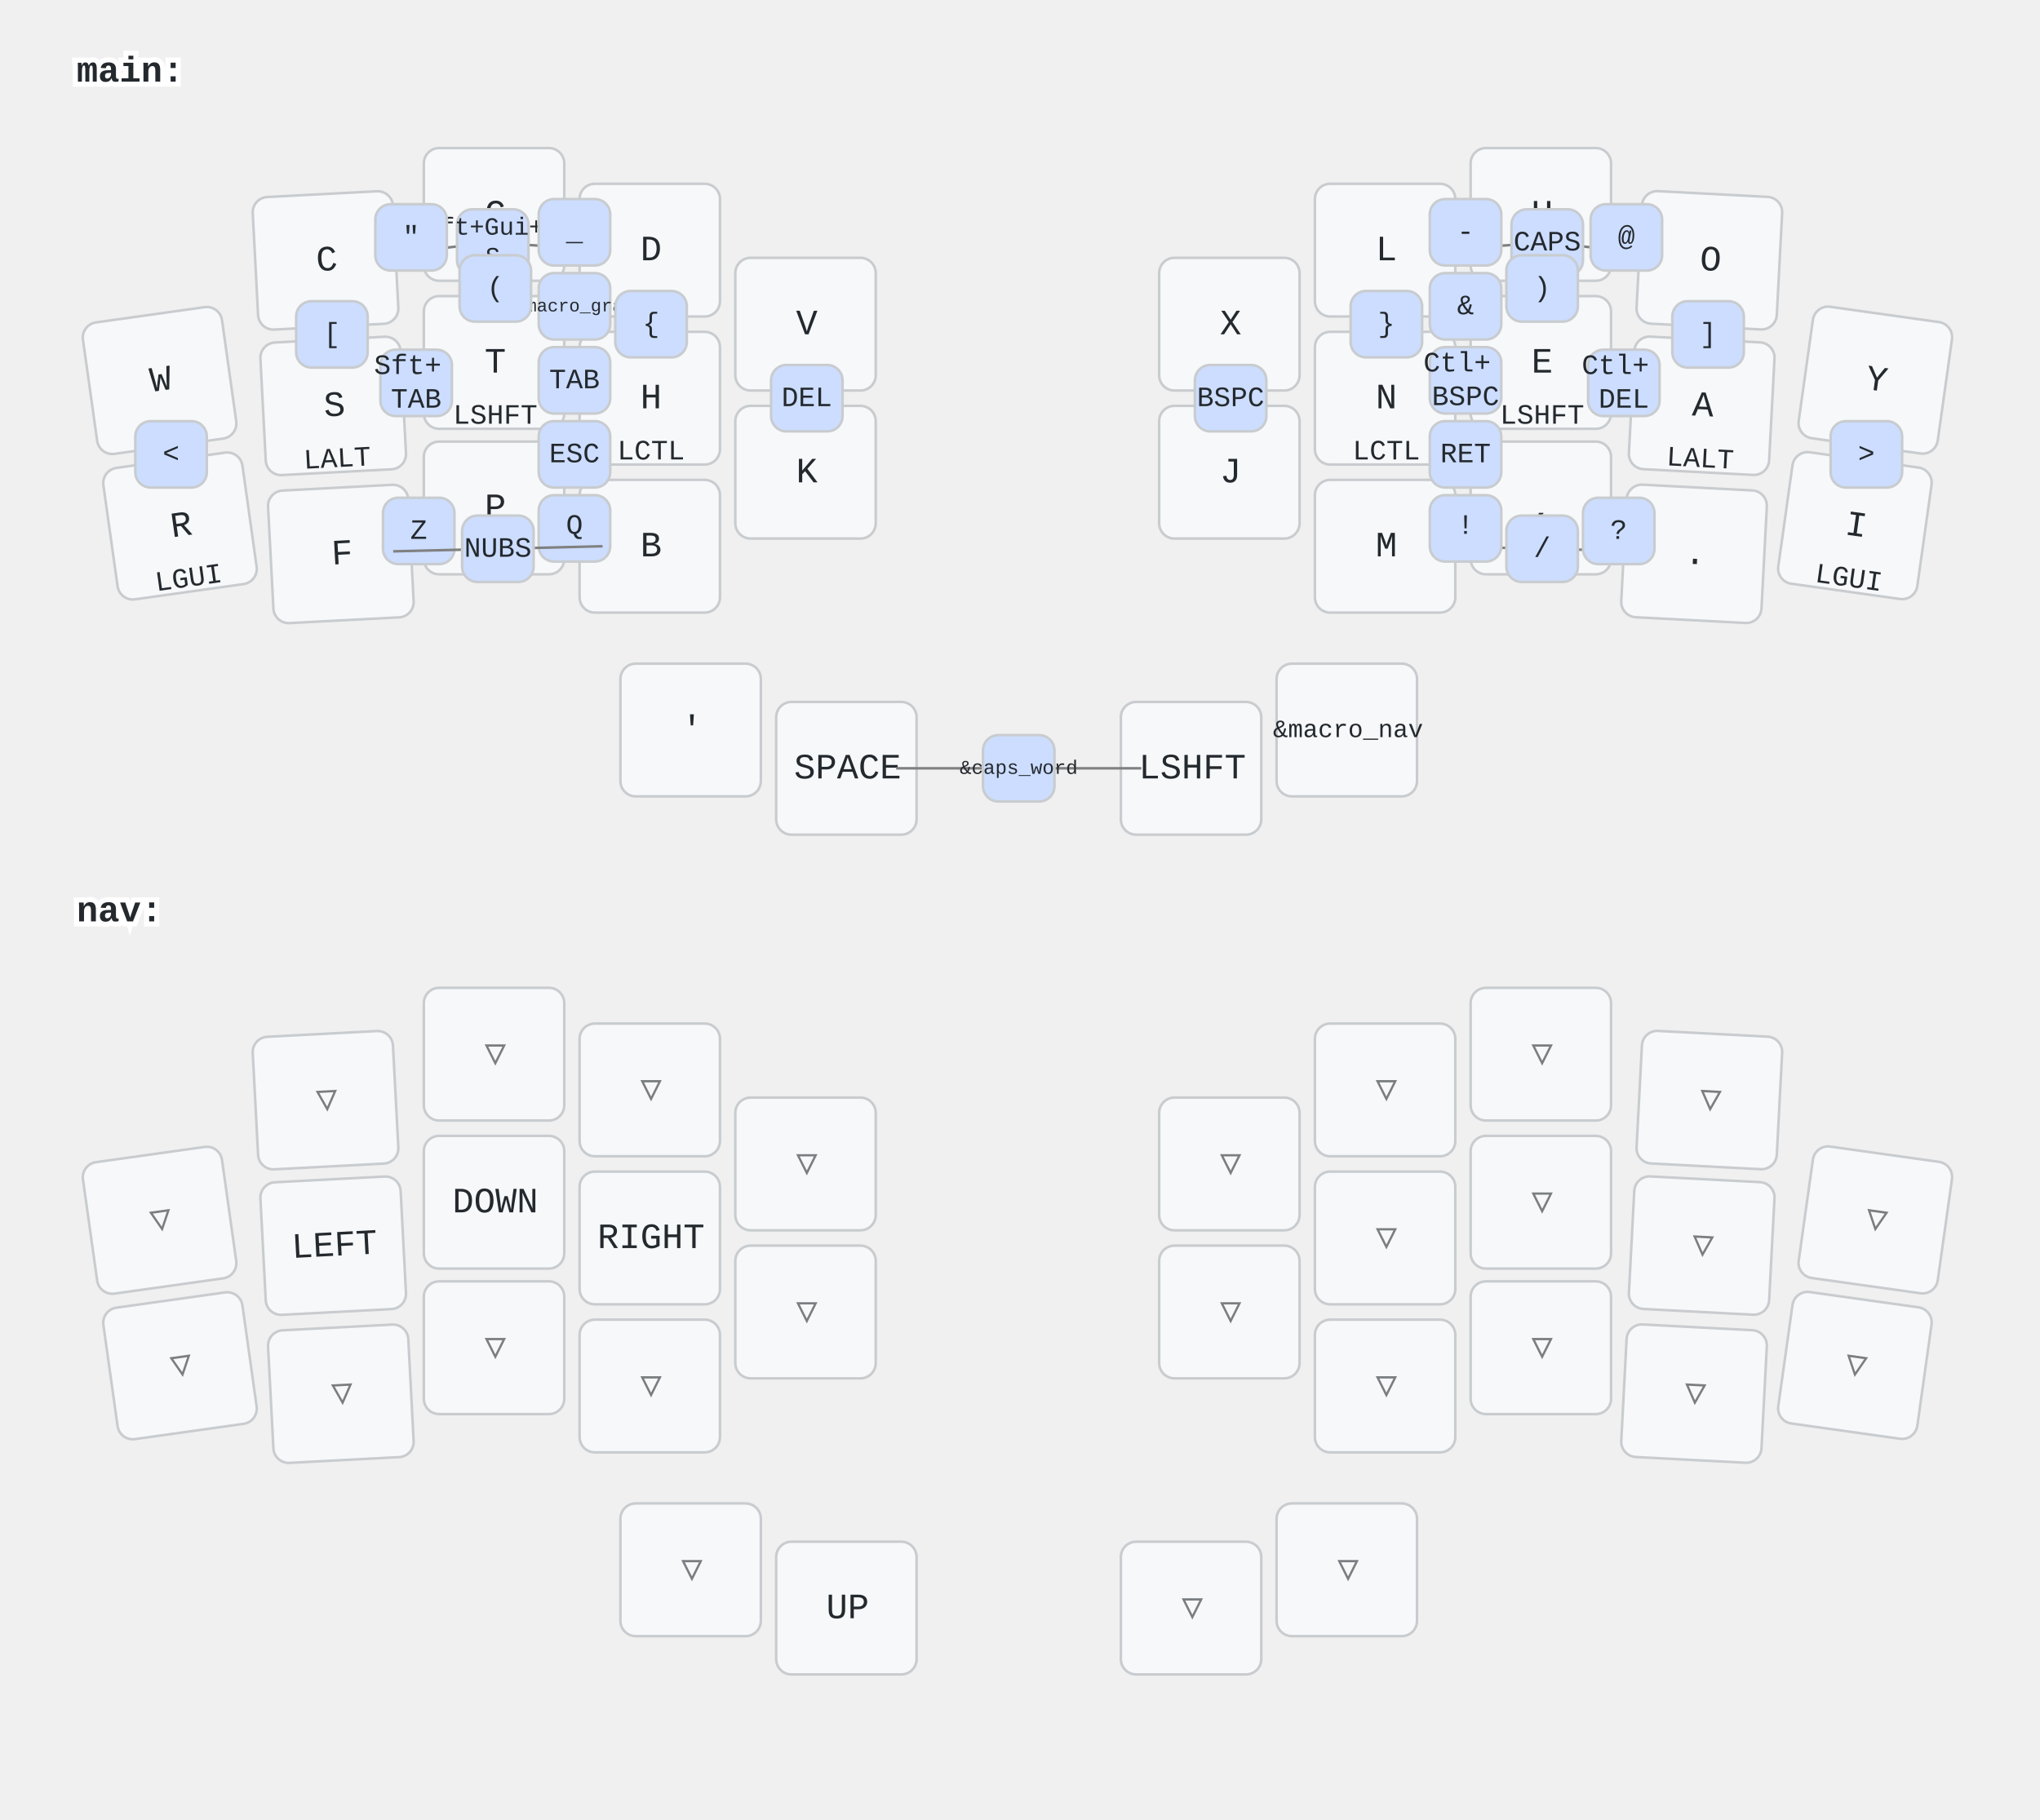
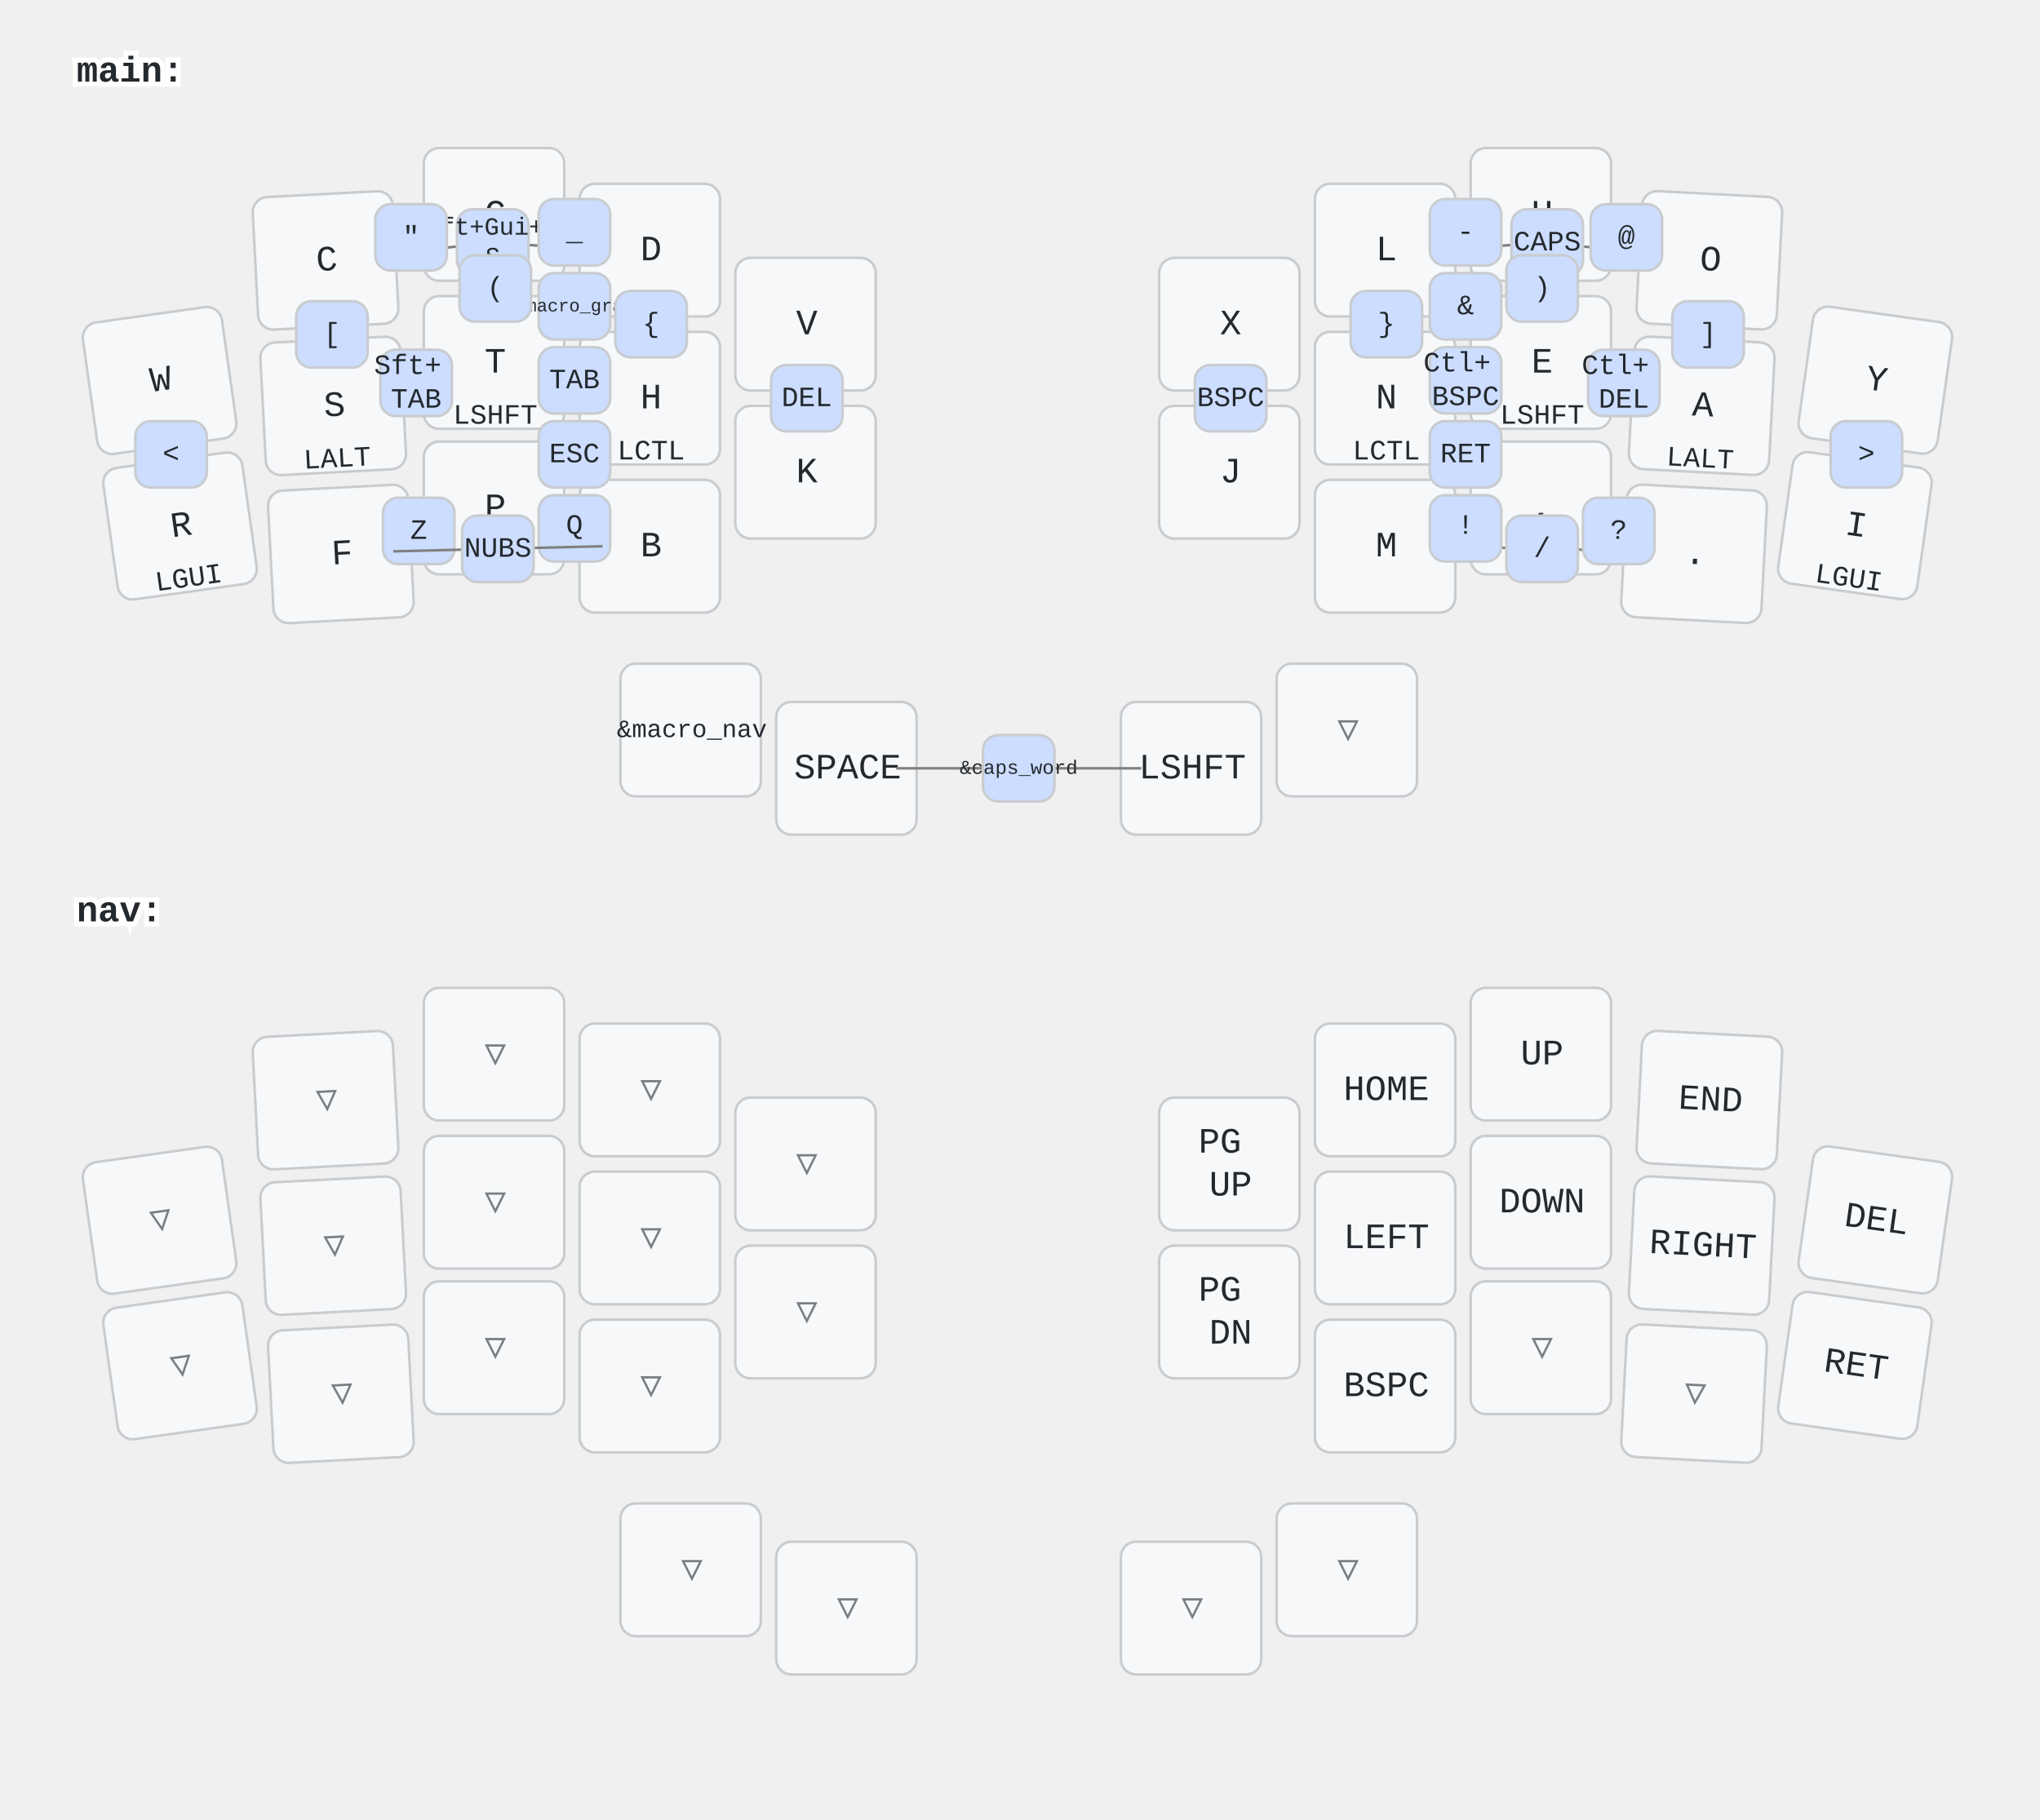
<svg xmlns="http://www.w3.org/2000/svg" width="799" height="713" viewBox="0 0 799 713" class="keymap">
  <style>/* inherit to force styles through use tags */
svg path {
    fill: inherit;
}

/* font and background color specifications */
svg.keymap {
    font-family: SFMono-Regular,Consolas,Liberation Mono,Menlo,monospace;
    font-size: 14px;
    font-kerning: normal;
    text-rendering: optimizeLegibility;
    fill: #24292e;
}

/* default key styling */
rect.key {
    fill: #f6f8fa;
}

rect.key, rect.combo {
    stroke: #c9cccf;
    stroke-width: 1;
}

/* default key side styling, only used is draw_key_sides is set */
rect.side {
    filter: brightness(90%);
}

/* color accent for combo boxes */
rect.combo, rect.combo-separate {
    fill: #cdf;
}

/* color accent for held keys */
rect.held, rect.combo.held {
    fill: #fdd;
}

/* color accent for ghost (optional) keys */
rect.ghost, rect.combo.ghost {
    stroke-dasharray: 4, 4;
    stroke-width: 2;
}

text {
    text-anchor: middle;
    dominant-baseline: middle;
}

/* styling for layer labels */
text.label {
    font-weight: bold;
    text-anchor: start;
    stroke: white;
    stroke-width: 4;
    paint-order: stroke;
}

/* styling for optional footer */
text.footer {
    text-anchor: end;
    dominant-baseline: auto;
    stroke: white;
    stroke-width: 4;
    paint-order: stroke;
}

/* styling for combo tap, and key hold/shifted label text */
text.combo, text.hold, text.shifted {
    font-size: 11px;
}

text.hold {
    text-anchor: middle;
    dominant-baseline: auto;
}

text.shifted {
    text-anchor: middle;
    dominant-baseline: hanging;
}

text.layer-activator {
    text-decoration: underline;
}

/* styling for hold/shifted label text in combo box */
text.combo.hold, text.combo.shifted {
    font-size: 8px;
}

/* lighter symbol for transparent keys */
text.trans {
    fill: #7b7e81;
}

/* styling for combo dendrons */
path.combo {
    stroke-width: 1;
    stroke: gray;
    fill: none;
}

/* Start Tabler Icons Cleanup */
/* cannot use height/width with glyphs */
.icon-tabler &gt; path {
    fill: inherit;
    stroke: inherit;
    stroke-width: 2;
}
/* hide tabler's default box */
.icon-tabler &gt; path[stroke="none"][fill="none"] {
    visibility: hidden;
}
/* End Tabler Icons Cleanup */
</style>
  <g transform="translate(30, 0)" class="layer-main">
    <text x="0" y="28" class="label" id="main">main:</text>
    <g transform="translate(0, 56)">
      <g transform="translate(33, 93) rotate(-8.0)" class="key keypos-0">
        <rect rx="6" ry="6" x="-28" y="-26" width="55" height="52" class="key" />
        <text x="0" y="0" class="key tap">W</text>
      </g>
      <g transform="translate(98, 46) rotate(-3.0)" class="key keypos-1">
        <rect rx="6" ry="6" x="-28" y="-26" width="55" height="52" class="key" />
        <text x="0" y="0" class="key tap">C</text>
      </g>
      <g transform="translate(164, 28)" class="key keypos-2">
        <rect rx="6" ry="6" x="-28" y="-26" width="55" height="52" class="key" />
        <text x="0" y="0" class="key tap">G</text>
      </g>
      <g transform="translate(225, 42)" class="key keypos-3">
        <rect rx="6" ry="6" x="-28" y="-26" width="55" height="52" class="key" />
        <text x="0" y="0" class="key tap">D</text>
      </g>
      <g transform="translate(286, 71)" class="key keypos-4">
        <rect rx="6" ry="6" x="-28" y="-26" width="55" height="52" class="key" />
        <text x="0" y="0" class="key tap">V</text>
      </g>
      <g transform="translate(452, 71)" class="key keypos-5">
        <rect rx="6" ry="6" x="-28" y="-26" width="55" height="52" class="key" />
        <text x="0" y="0" class="key tap">X</text>
      </g>
      <g transform="translate(513, 42)" class="key keypos-6">
        <rect rx="6" ry="6" x="-28" y="-26" width="55" height="52" class="key" />
        <text x="0" y="0" class="key tap">L</text>
      </g>
      <g transform="translate(574, 28)" class="key keypos-7">
        <rect rx="6" ry="6" x="-28" y="-26" width="55" height="52" class="key" />
        <text x="0" y="0" class="key tap">U</text>
      </g>
      <g transform="translate(640, 46) rotate(3.0)" class="key keypos-8">
        <rect rx="6" ry="6" x="-28" y="-26" width="55" height="52" class="key" />
        <text x="0" y="0" class="key tap">O</text>
      </g>
      <g transform="translate(705, 93) rotate(8.0)" class="key keypos-9">
        <rect rx="6" ry="6" x="-28" y="-26" width="55" height="52" class="key" />
        <text x="0" y="0" class="key tap">Y</text>
      </g>
      <g transform="translate(41, 150) rotate(-8.0)" class="key keypos-10">
        <rect rx="6" ry="6" x="-28" y="-26" width="55" height="52" class="key" />
        <text x="0" y="0" class="key tap">R</text>
        <text x="0" y="24" class="key hold">LGUI</text>
      </g>
      <g transform="translate(101, 103) rotate(-3.0)" class="key keypos-11">
        <rect rx="6" ry="6" x="-28" y="-26" width="55" height="52" class="key" />
        <text x="0" y="0" class="key tap">S</text>
        <text x="0" y="24" class="key hold">LALT</text>
      </g>
      <g transform="translate(164, 86)" class="key keypos-12">
        <rect rx="6" ry="6" x="-28" y="-26" width="55" height="52" class="key" />
        <text x="0" y="0" class="key tap">T</text>
        <text x="0" y="24" class="key hold">LSHFT</text>
      </g>
      <g transform="translate(225, 100)" class="key keypos-13">
        <rect rx="6" ry="6" x="-28" y="-26" width="55" height="52" class="key" />
        <text x="0" y="0" class="key tap">H</text>
        <text x="0" y="24" class="key hold">LCTL</text>
      </g>
      <g transform="translate(286, 129)" class="key keypos-14">
        <rect rx="6" ry="6" x="-28" y="-26" width="55" height="52" class="key" />
        <text x="0" y="0" class="key tap">K</text>
      </g>
      <g transform="translate(452, 129)" class="key keypos-15">
        <rect rx="6" ry="6" x="-28" y="-26" width="55" height="52" class="key" />
        <text x="0" y="0" class="key tap">J</text>
      </g>
      <g transform="translate(513, 100)" class="key keypos-16">
        <rect rx="6" ry="6" x="-28" y="-26" width="55" height="52" class="key" />
        <text x="0" y="0" class="key tap">N</text>
        <text x="0" y="24" class="key hold">LCTL</text>
      </g>
      <g transform="translate(574, 86)" class="key keypos-17">
        <rect rx="6" ry="6" x="-28" y="-26" width="55" height="52" class="key" />
        <text x="0" y="0" class="key tap">E</text>
        <text x="0" y="24" class="key hold">LSHFT</text>
      </g>
      <g transform="translate(637, 103) rotate(3.0)" class="key keypos-18">
        <rect rx="6" ry="6" x="-28" y="-26" width="55" height="52" class="key" />
        <text x="0" y="0" class="key tap">A</text>
        <text x="0" y="24" class="key hold">LALT</text>
      </g>
      <g transform="translate(697, 150) rotate(8.0)" class="key keypos-19">
        <rect rx="6" ry="6" x="-28" y="-26" width="55" height="52" class="key" />
        <text x="0" y="0" class="key tap">I</text>
        <text x="0" y="24" class="key hold">LGUI</text>
      </g>
      <g transform="translate(104, 161) rotate(-3.0)" class="key keypos-20">
        <rect rx="6" ry="6" x="-28" y="-26" width="55" height="52" class="key" />
        <text x="0" y="0" class="key tap">F</text>
      </g>
      <g transform="translate(164, 143)" class="key keypos-21">
        <rect rx="6" ry="6" x="-28" y="-26" width="55" height="52" class="key" />
        <text x="0" y="0" class="key tap">P</text>
      </g>
      <g transform="translate(225, 158)" class="key keypos-22">
        <rect rx="6" ry="6" x="-28" y="-26" width="55" height="52" class="key" />
        <text x="0" y="0" class="key tap">B</text>
      </g>
      <g transform="translate(513, 158)" class="key keypos-23">
        <rect rx="6" ry="6" x="-28" y="-26" width="55" height="52" class="key" />
        <text x="0" y="0" class="key tap">M</text>
      </g>
      <g transform="translate(574, 143)" class="key keypos-24">
        <rect rx="6" ry="6" x="-28" y="-26" width="55" height="52" class="key" />
        <text x="0" y="0" class="key tap">,</text>
      </g>
      <g transform="translate(634, 161) rotate(3.0)" class="key keypos-25">
        <rect rx="6" ry="6" x="-28" y="-26" width="55" height="52" class="key" />
        <text x="0" y="0" class="key tap">.</text>
      </g>
      <g transform="translate(241, 230)" class="key keypos-26">
        <rect rx="6" ry="6" x="-28" y="-26" width="55" height="52" class="key" />
-         <text x="0" y="0" class="key tap">'</text>
-       </g>
-       <g transform="translate(302, 245)" class="key keypos-27">
-         <rect rx="6" ry="6" x="-28" y="-26" width="55" height="52" class="key" />
-         <text x="0" y="0" class="key tap">SPACE</text>
-       </g>
-       <g transform="translate(437, 245)" class="key keypos-28">
-         <rect rx="6" ry="6" x="-28" y="-26" width="55" height="52" class="key" />
-         <text x="0" y="0" class="key tap">LSHFT</text>
-       </g>
-       <g transform="translate(498, 230)" class="key keypos-29">
-         <rect rx="6" ry="6" x="-28" y="-26" width="55" height="52" class="key" />
        <text x="0" y="0" class="key tap">
          <tspan style="font-size: 70%">&amp;macro_nav</tspan>
        </text>
+       </g>
+       <g transform="translate(302, 245)" class="key keypos-27">
+         <rect rx="6" ry="6" x="-28" y="-26" width="55" height="52" class="key" />
+         <text x="0" y="0" class="key tap">SPACE</text>
+       </g>
+       <g transform="translate(437, 245)" class="key keypos-28">
+         <rect rx="6" ry="6" x="-28" y="-26" width="55" height="52" class="key" />
+         <text x="0" y="0" class="key tap">LSHFT</text>
+       </g>
+       <g transform="translate(498, 230)" class="key trans keypos-29">
+         <rect rx="6" ry="6" x="-28" y="-26" width="55" height="52" class="key trans" />
+         <text x="0" y="0" class="key trans tap">▽</text>
      </g>
      <g class="combo combopos-0">
        <rect rx="6" ry="6" x="120" y="139" width="28" height="26" class="combo" />
        <text x="134" y="152" class="combo tap">Z</text>
      </g>
      <g class="combo combopos-1">
        <rect rx="6" ry="6" x="181" y="138" width="28" height="26" class="combo" />
        <text x="195" y="150" class="combo tap">Q</text>
      </g>
      <g class="combo combopos-2">
        <rect rx="6" ry="6" x="272" y="87" width="28" height="26" class="combo" />
        <text x="286" y="100" class="combo tap">DEL</text>
      </g>
      <g class="combo combopos-3">
        <rect rx="6" ry="6" x="438" y="87" width="28" height="26" class="combo" />
        <text x="452" y="100" class="combo tap">BSPC</text>
      </g>
      <g class="combo combopos-4">
        <path d="M576,39 l-43,3" class="combo" />
        <path d="M576,39 l45,5" class="combo" />
        <rect rx="6" ry="6" x="562" y="26" width="28" height="26" class="combo" />
        <text x="576" y="39" class="combo tap">CAPS</text>
      </g>
      <g class="combo combopos-5">
        <path d="M369,245 l-48,0" class="combo" />
        <path d="M369,245 l48,0" class="combo" />
        <rect rx="6" ry="6" x="355" y="232" width="28" height="26" class="combo" />
        <text x="369" y="245" class="combo tap">
          <tspan style="font-size: 70%">&amp;caps_word</tspan>
        </text>
      </g>
      <g class="combo combopos-6">
        <rect rx="6" ry="6" x="181" y="109" width="28" height="26" class="combo" />
        <text x="195" y="122" class="combo tap">ESC</text>
      </g>
      <g class="combo combopos-7">
        <rect rx="6" ry="6" x="530" y="109" width="28" height="26" class="combo" />
        <text x="544" y="122" class="combo tap">RET</text>
      </g>
      <g class="combo combopos-8">
        <path d="M163,39 l-45,5" class="combo" />
        <path d="M163,39 l43,3" class="combo" />
        <rect rx="6" ry="6" x="149" y="26" width="28" height="26" class="combo" />
        <text x="163" y="39" class="combo tap">
          <tspan x="163" dy="-0.6em" style="font-size: 88%">Sft+Gui+</tspan>
          <tspan x="163" dy="1.2em" style="font-size: 88%">S</tspan>
        </text>
      </g>
      <g class="combo combopos-9">
        <rect rx="6" ry="6" x="181" y="51" width="28" height="26" class="combo" />
        <text x="195" y="64" class="combo tap">
          <tspan style="font-size: 64%">&amp;macro_gra…</tspan>
        </text>
      </g>
      <g class="combo combopos-10">
        <rect rx="6" ry="6" x="119" y="81" width="28" height="26" class="combo" />
        <text x="133" y="94" class="combo tap">
          <tspan x="133" dy="-0.6em">Sft+</tspan>
          <tspan x="133" dy="1.2em">TAB</tspan>
        </text>
      </g>
      <g class="combo combopos-11">
        <rect rx="6" ry="6" x="181" y="80" width="28" height="26" class="combo" />
        <text x="195" y="93" class="combo tap">TAB</text>
      </g>
      <g class="combo combopos-12">
        <rect rx="6" ry="6" x="530" y="80" width="28" height="26" class="combo" />
        <text x="544" y="93" class="combo tap">
          <tspan x="544" dy="-0.6em">Ctl+</tspan>
          <tspan x="544" dy="1.2em">BSPC</tspan>
        </text>
      </g>
      <g class="combo combopos-13">
        <rect rx="6" ry="6" x="592" y="81" width="28" height="26" class="combo" />
        <text x="606" y="94" class="combo tap">
          <tspan x="606" dy="-0.6em">Ctl+</tspan>
          <tspan x="606" dy="1.2em">DEL</tspan>
        </text>
      </g>
      <g class="combo combopos-14">
        <rect rx="6" ry="6" x="181" y="22" width="28" height="26" class="combo" />
        <text x="195" y="35" class="combo tap">_</text>
      </g>
      <g class="combo combopos-15">
        <rect rx="6" ry="6" x="530" y="22" width="28" height="26" class="combo" />
        <text x="544" y="35" class="combo tap">-</text>
      </g>
      <g class="combo combopos-16">
        <rect rx="6" ry="6" x="530" y="51" width="28" height="26" class="combo" />
        <text x="544" y="64" class="combo tap">&amp;</text>
      </g>
      <g class="combo combopos-17">
        <path d="M574,159 l-41,-1" class="combo" />
        <path d="M574,159 l41,1" class="combo" />
        <rect rx="6" ry="6" x="560" y="146" width="28" height="26" class="combo" />
        <text x="574" y="159" class="combo tap">/</text>
      </g>
      <g class="combo combopos-18">
        <rect rx="6" ry="6" x="530" y="138" width="28" height="26" class="combo" />
        <text x="544" y="150" class="combo tap">!</text>
      </g>
      <g class="combo combopos-19">
        <rect rx="6" ry="6" x="590" y="139" width="28" height="26" class="combo" />
        <text x="604" y="152" class="combo tap">?</text>
      </g>
      <g class="combo combopos-20">
        <rect rx="6" ry="6" x="117" y="24" width="28" height="26" class="combo" />
        <text x="131" y="37" class="combo tap">"</text>
      </g>
      <g class="combo combopos-21">
        <rect rx="6" ry="6" x="593" y="24" width="28" height="26" class="combo" />
        <text x="607" y="37" class="combo tap">@</text>
      </g>
      <g class="combo combopos-22">
        <path d="M165,159 l-41,1" class="combo" />
        <path d="M165,159 l41,-1" class="combo" />
        <rect rx="6" ry="6" x="151" y="146" width="28" height="26" class="combo" />
        <text x="165" y="159" class="combo tap">NUBS</text>
      </g>
      <g class="combo combopos-23">
        <rect rx="6" ry="6" x="23" y="109" width="28" height="26" class="combo" />
        <text x="37" y="122" class="combo tap">&lt;</text>
      </g>
      <g class="combo combopos-24">
        <rect rx="6" ry="6" x="86" y="62" width="28" height="26" class="combo" />
        <text x="100" y="75" class="combo tap">[</text>
      </g>
      <g class="combo combopos-25">
        <rect rx="6" ry="6" x="150" y="44" width="28" height="26" class="combo" />
        <text x="164" y="57" class="combo tap">(</text>
      </g>
      <g class="combo combopos-26">
        <rect rx="6" ry="6" x="211" y="58" width="28" height="26" class="combo" />
        <text x="225" y="71" class="combo tap">{</text>
      </g>
      <g class="combo combopos-27">
        <rect rx="6" ry="6" x="687" y="109" width="28" height="26" class="combo" />
        <text x="701" y="122" class="combo tap">&gt;</text>
      </g>
      <g class="combo combopos-28">
        <rect rx="6" ry="6" x="499" y="58" width="28" height="26" class="combo" />
        <text x="513" y="71" class="combo tap">}</text>
      </g>
      <g class="combo combopos-29">
        <rect rx="6" ry="6" x="560" y="44" width="28" height="26" class="combo" />
        <text x="574" y="57" class="combo tap">)</text>
      </g>
      <g class="combo combopos-30">
        <rect rx="6" ry="6" x="625" y="62" width="28" height="26" class="combo" />
        <text x="639" y="75" class="combo tap">]</text>
      </g>
    </g>
  </g>
  <g transform="translate(30, 329)" class="layer-nav">
    <text x="0" y="28" class="label" id="nav">nav:</text>
    <g transform="translate(0, 56)">
      <g transform="translate(33, 93) rotate(-8.0)" class="key trans keypos-0">
        <rect rx="6" ry="6" x="-28" y="-26" width="55" height="52" class="key trans" />
        <text x="0" y="0" class="key trans tap">▽</text>
      </g>
      <g transform="translate(98, 46) rotate(-3.0)" class="key trans keypos-1">
        <rect rx="6" ry="6" x="-28" y="-26" width="55" height="52" class="key trans" />
        <text x="0" y="0" class="key trans tap">▽</text>
      </g>
      <g transform="translate(164, 28)" class="key trans keypos-2">
        <rect rx="6" ry="6" x="-28" y="-26" width="55" height="52" class="key trans" />
        <text x="0" y="0" class="key trans tap">▽</text>
      </g>
      <g transform="translate(225, 42)" class="key trans keypos-3">
        <rect rx="6" ry="6" x="-28" y="-26" width="55" height="52" class="key trans" />
        <text x="0" y="0" class="key trans tap">▽</text>
      </g>
      <g transform="translate(286, 71)" class="key trans keypos-4">
        <rect rx="6" ry="6" x="-28" y="-26" width="55" height="52" class="key trans" />
        <text x="0" y="0" class="key trans tap">▽</text>
      </g>
-       <g transform="translate(452, 71)" class="key trans keypos-5">
-         <rect rx="6" ry="6" x="-28" y="-26" width="55" height="52" class="key trans" />
-         <text x="0" y="0" class="key trans tap">▽</text>
-       </g>
-       <g transform="translate(513, 42)" class="key trans keypos-6">
-         <rect rx="6" ry="6" x="-28" y="-26" width="55" height="52" class="key trans" />
-         <text x="0" y="0" class="key trans tap">▽</text>
-       </g>
-       <g transform="translate(574, 28)" class="key trans keypos-7">
-         <rect rx="6" ry="6" x="-28" y="-26" width="55" height="52" class="key trans" />
-         <text x="0" y="0" class="key trans tap">▽</text>
-       </g>
-       <g transform="translate(640, 46) rotate(3.0)" class="key trans keypos-8">
-         <rect rx="6" ry="6" x="-28" y="-26" width="55" height="52" class="key trans" />
-         <text x="0" y="0" class="key trans tap">▽</text>
-       </g>
-       <g transform="translate(705, 93) rotate(8.0)" class="key trans keypos-9">
-         <rect rx="6" ry="6" x="-28" y="-26" width="55" height="52" class="key trans" />
-         <text x="0" y="0" class="key trans tap">▽</text>
+       <g transform="translate(452, 71)" class="key keypos-5">
+         <rect rx="6" ry="6" x="-28" y="-26" width="55" height="52" class="key" />
+         <text x="0" y="0" class="key tap">
+           <tspan x="0" dy="-0.6em">PG</tspan>
+           <tspan x="0" dy="1.2em">UP</tspan>
+         </text>
+       </g>
+       <g transform="translate(513, 42)" class="key keypos-6">
+         <rect rx="6" ry="6" x="-28" y="-26" width="55" height="52" class="key" />
+         <text x="0" y="0" class="key tap">HOME</text>
+       </g>
+       <g transform="translate(574, 28)" class="key keypos-7">
+         <rect rx="6" ry="6" x="-28" y="-26" width="55" height="52" class="key" />
+         <text x="0" y="0" class="key tap">UP</text>
+       </g>
+       <g transform="translate(640, 46) rotate(3.0)" class="key keypos-8">
+         <rect rx="6" ry="6" x="-28" y="-26" width="55" height="52" class="key" />
+         <text x="0" y="0" class="key tap">END</text>
+       </g>
+       <g transform="translate(705, 93) rotate(8.0)" class="key keypos-9">
+         <rect rx="6" ry="6" x="-28" y="-26" width="55" height="52" class="key" />
+         <text x="0" y="0" class="key tap">DEL</text>
      </g>
      <g transform="translate(41, 150) rotate(-8.0)" class="key trans keypos-10">
        <rect rx="6" ry="6" x="-28" y="-26" width="55" height="52" class="key trans" />
        <text x="0" y="0" class="key trans tap">▽</text>
      </g>
-       <g transform="translate(101, 103) rotate(-3.0)" class="key keypos-11">
+       <g transform="translate(101, 103) rotate(-3.0)" class="key trans keypos-11">
+         <rect rx="6" ry="6" x="-28" y="-26" width="55" height="52" class="key trans" />
+         <text x="0" y="0" class="key trans tap">▽</text>
+       </g>
+       <g transform="translate(164, 86)" class="key trans keypos-12">
+         <rect rx="6" ry="6" x="-28" y="-26" width="55" height="52" class="key trans" />
+         <text x="0" y="0" class="key trans tap">▽</text>
+       </g>
+       <g transform="translate(225, 100)" class="key trans keypos-13">
+         <rect rx="6" ry="6" x="-28" y="-26" width="55" height="52" class="key trans" />
+         <text x="0" y="0" class="key trans tap">▽</text>
+       </g>
+       <g transform="translate(286, 129)" class="key trans keypos-14">
+         <rect rx="6" ry="6" x="-28" y="-26" width="55" height="52" class="key trans" />
+         <text x="0" y="0" class="key trans tap">▽</text>
+       </g>
+       <g transform="translate(452, 129)" class="key keypos-15">
+         <rect rx="6" ry="6" x="-28" y="-26" width="55" height="52" class="key" />
+         <text x="0" y="0" class="key tap">
+           <tspan x="0" dy="-0.6em">PG</tspan>
+           <tspan x="0" dy="1.2em">DN</tspan>
+         </text>
+       </g>
+       <g transform="translate(513, 100)" class="key keypos-16">
        <rect rx="6" ry="6" x="-28" y="-26" width="55" height="52" class="key" />
        <text x="0" y="0" class="key tap">LEFT</text>
      </g>
-       <g transform="translate(164, 86)" class="key keypos-12">
+       <g transform="translate(574, 86)" class="key keypos-17">
        <rect rx="6" ry="6" x="-28" y="-26" width="55" height="52" class="key" />
        <text x="0" y="0" class="key tap">DOWN</text>
      </g>
-       <g transform="translate(225, 100)" class="key keypos-13">
+       <g transform="translate(637, 103) rotate(3.0)" class="key keypos-18">
        <rect rx="6" ry="6" x="-28" y="-26" width="55" height="52" class="key" />
        <text x="0" y="0" class="key tap">RIGHT</text>
      </g>
-       <g transform="translate(286, 129)" class="key trans keypos-14">
-         <rect rx="6" ry="6" x="-28" y="-26" width="55" height="52" class="key trans" />
-         <text x="0" y="0" class="key trans tap">▽</text>
-       </g>
-       <g transform="translate(452, 129)" class="key trans keypos-15">
-         <rect rx="6" ry="6" x="-28" y="-26" width="55" height="52" class="key trans" />
-         <text x="0" y="0" class="key trans tap">▽</text>
-       </g>
-       <g transform="translate(513, 100)" class="key trans keypos-16">
-         <rect rx="6" ry="6" x="-28" y="-26" width="55" height="52" class="key trans" />
-         <text x="0" y="0" class="key trans tap">▽</text>
-       </g>
-       <g transform="translate(574, 86)" class="key trans keypos-17">
-         <rect rx="6" ry="6" x="-28" y="-26" width="55" height="52" class="key trans" />
-         <text x="0" y="0" class="key trans tap">▽</text>
-       </g>
-       <g transform="translate(637, 103) rotate(3.0)" class="key trans keypos-18">
-         <rect rx="6" ry="6" x="-28" y="-26" width="55" height="52" class="key trans" />
-         <text x="0" y="0" class="key trans tap">▽</text>
-       </g>
-       <g transform="translate(697, 150) rotate(8.0)" class="key trans keypos-19">
-         <rect rx="6" ry="6" x="-28" y="-26" width="55" height="52" class="key trans" />
-         <text x="0" y="0" class="key trans tap">▽</text>
+       <g transform="translate(697, 150) rotate(8.0)" class="key keypos-19">
+         <rect rx="6" ry="6" x="-28" y="-26" width="55" height="52" class="key" />
+         <text x="0" y="0" class="key tap">RET</text>
      </g>
      <g transform="translate(104, 161) rotate(-3.0)" class="key trans keypos-20">
        <rect rx="6" ry="6" x="-28" y="-26" width="55" height="52" class="key trans" />
        <text x="0" y="0" class="key trans tap">▽</text>
      </g>
      <g transform="translate(164, 143)" class="key trans keypos-21">
        <rect rx="6" ry="6" x="-28" y="-26" width="55" height="52" class="key trans" />
        <text x="0" y="0" class="key trans tap">▽</text>
      </g>
      <g transform="translate(225, 158)" class="key trans keypos-22">
        <rect rx="6" ry="6" x="-28" y="-26" width="55" height="52" class="key trans" />
        <text x="0" y="0" class="key trans tap">▽</text>
      </g>
-       <g transform="translate(513, 158)" class="key trans keypos-23">
-         <rect rx="6" ry="6" x="-28" y="-26" width="55" height="52" class="key trans" />
-         <text x="0" y="0" class="key trans tap">▽</text>
+       <g transform="translate(513, 158)" class="key keypos-23">
+         <rect rx="6" ry="6" x="-28" y="-26" width="55" height="52" class="key" />
+         <text x="0" y="0" class="key tap">BSPC</text>
      </g>
      <g transform="translate(574, 143)" class="key trans keypos-24">
        <rect rx="6" ry="6" x="-28" y="-26" width="55" height="52" class="key trans" />
        <text x="0" y="0" class="key trans tap">▽</text>
      </g>
      <g transform="translate(634, 161) rotate(3.0)" class="key trans keypos-25">
        <rect rx="6" ry="6" x="-28" y="-26" width="55" height="52" class="key trans" />
        <text x="0" y="0" class="key trans tap">▽</text>
      </g>
      <g transform="translate(241, 230)" class="key trans keypos-26">
        <rect rx="6" ry="6" x="-28" y="-26" width="55" height="52" class="key trans" />
        <text x="0" y="0" class="key trans tap">▽</text>
      </g>
-       <g transform="translate(302, 245)" class="key keypos-27">
-         <rect rx="6" ry="6" x="-28" y="-26" width="55" height="52" class="key" />
-         <text x="0" y="0" class="key tap">UP</text>
+       <g transform="translate(302, 245)" class="key trans keypos-27">
+         <rect rx="6" ry="6" x="-28" y="-26" width="55" height="52" class="key trans" />
+         <text x="0" y="0" class="key trans tap">▽</text>
      </g>
      <g transform="translate(437, 245)" class="key trans keypos-28">
        <rect rx="6" ry="6" x="-28" y="-26" width="55" height="52" class="key trans" />
        <text x="0" y="0" class="key trans tap">▽</text>
      </g>
      <g transform="translate(498, 230)" class="key trans keypos-29">
        <rect rx="6" ry="6" x="-28" y="-26" width="55" height="52" class="key trans" />
        <text x="0" y="0" class="key trans tap">▽</text>
      </g>
    </g>
  </g>
</svg>
